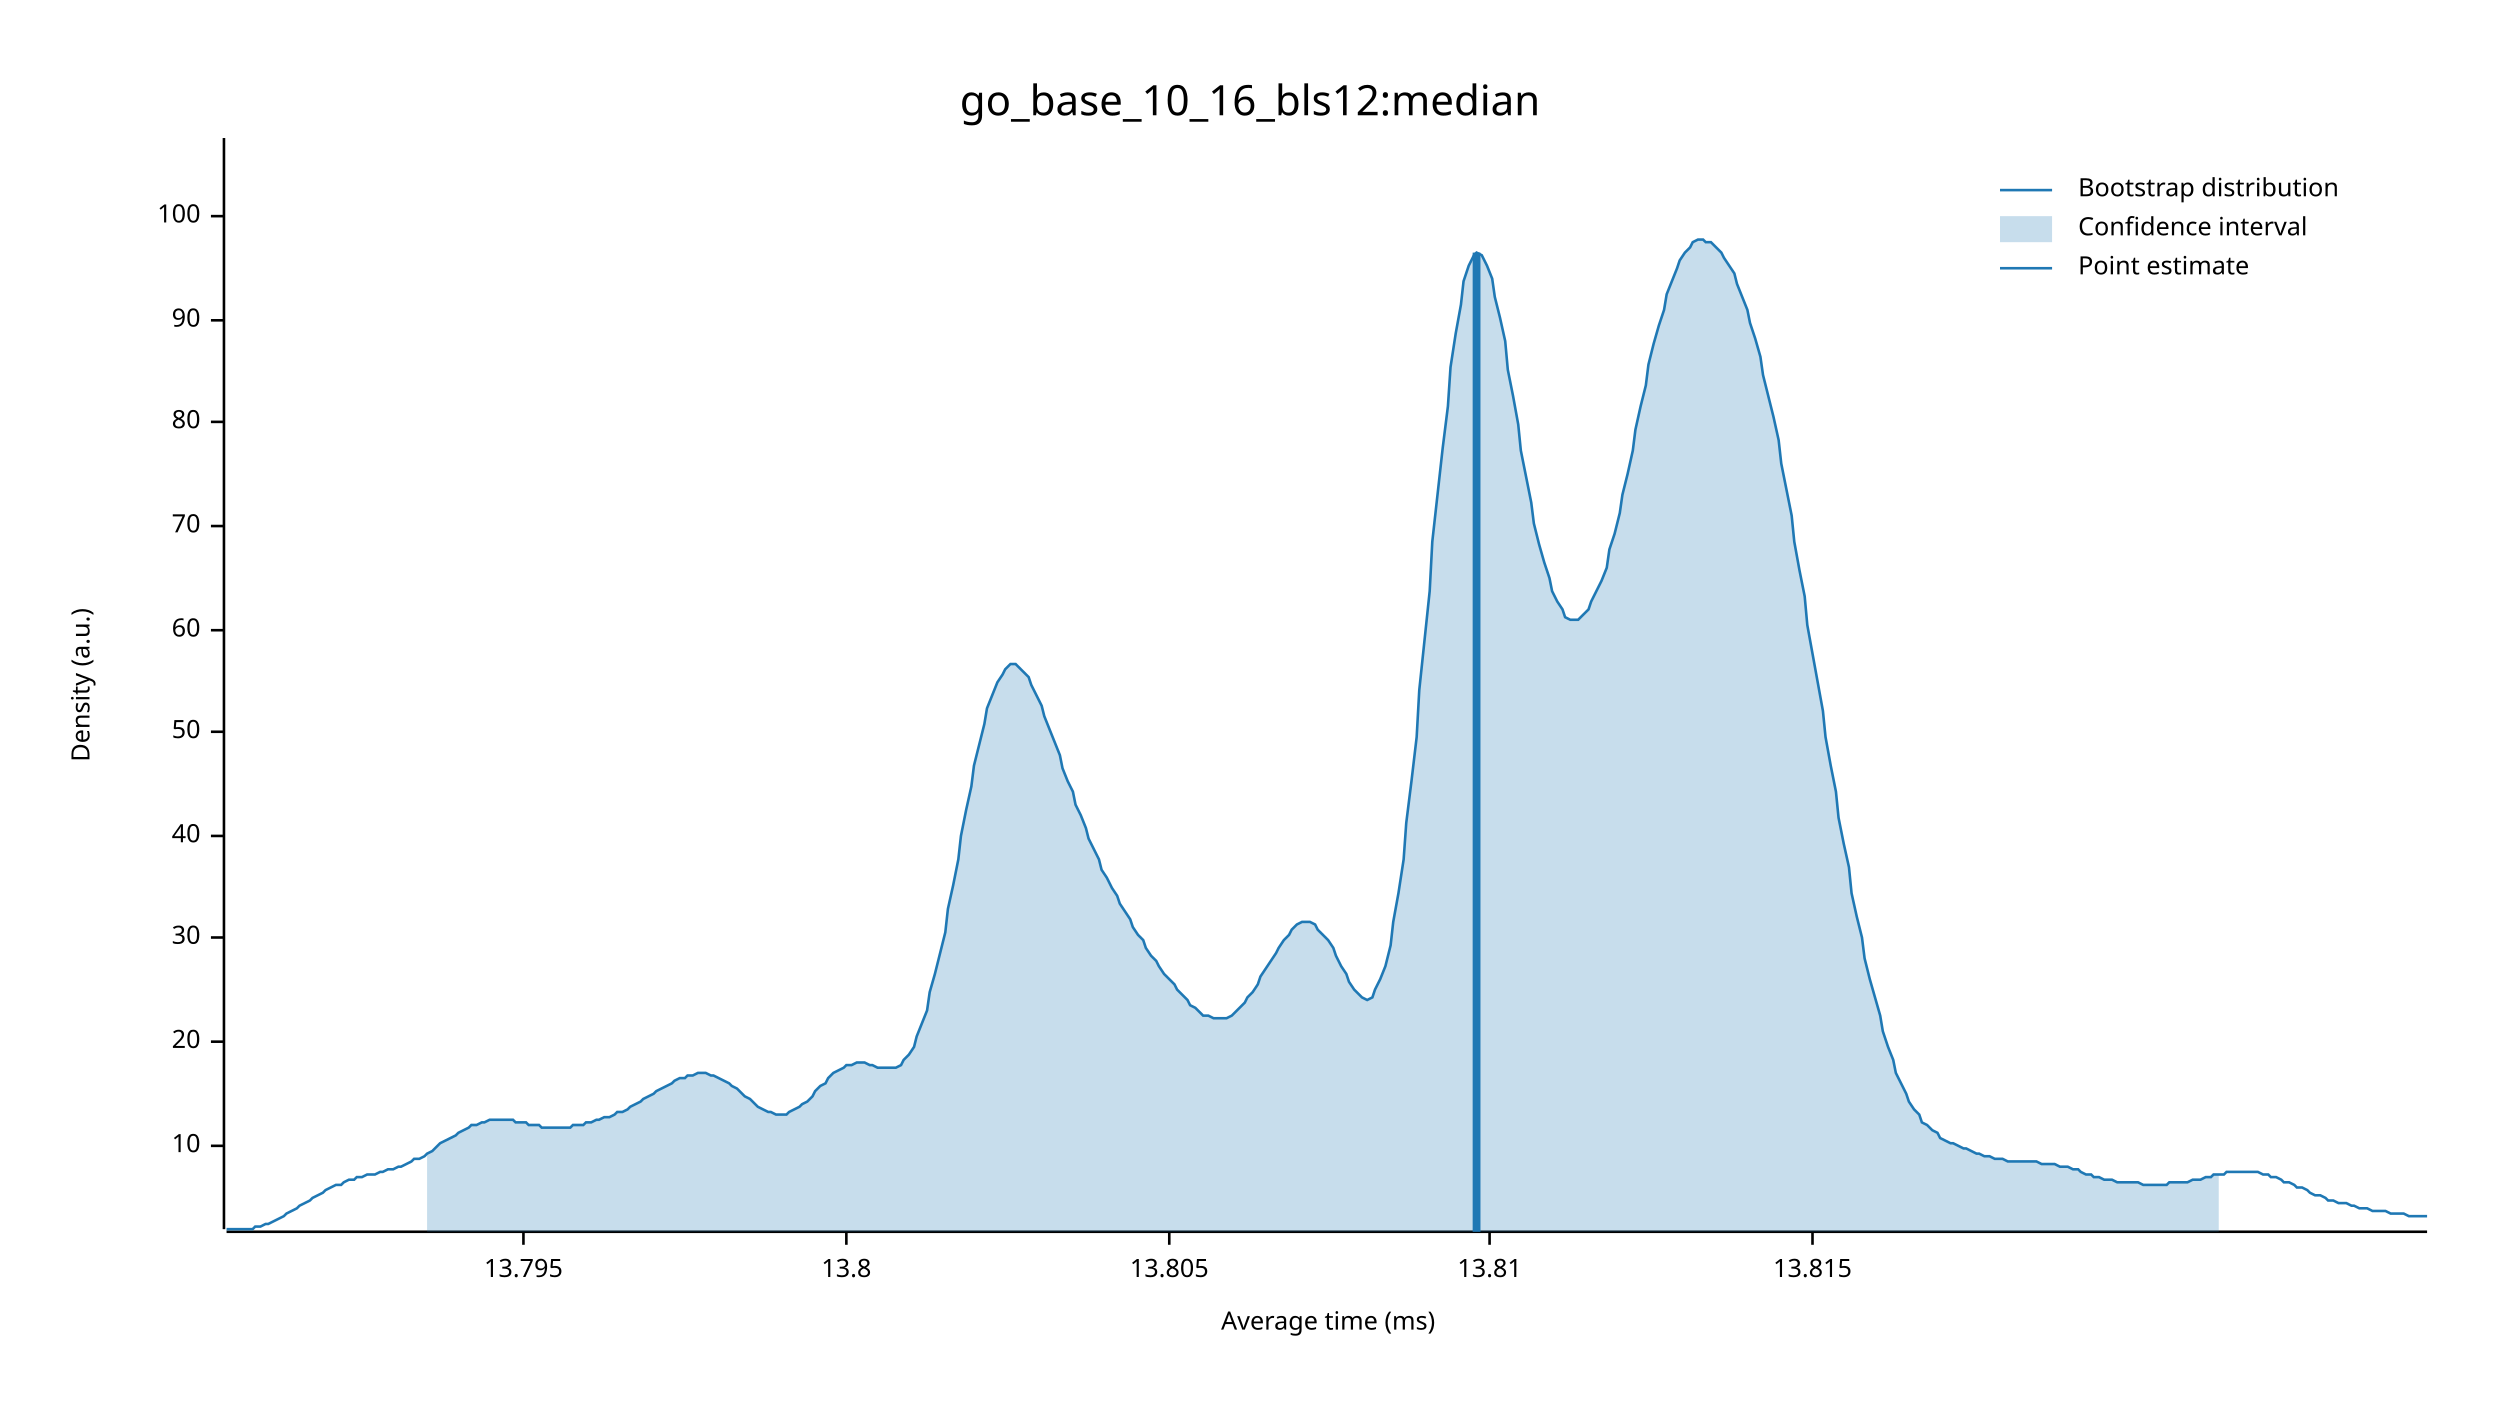
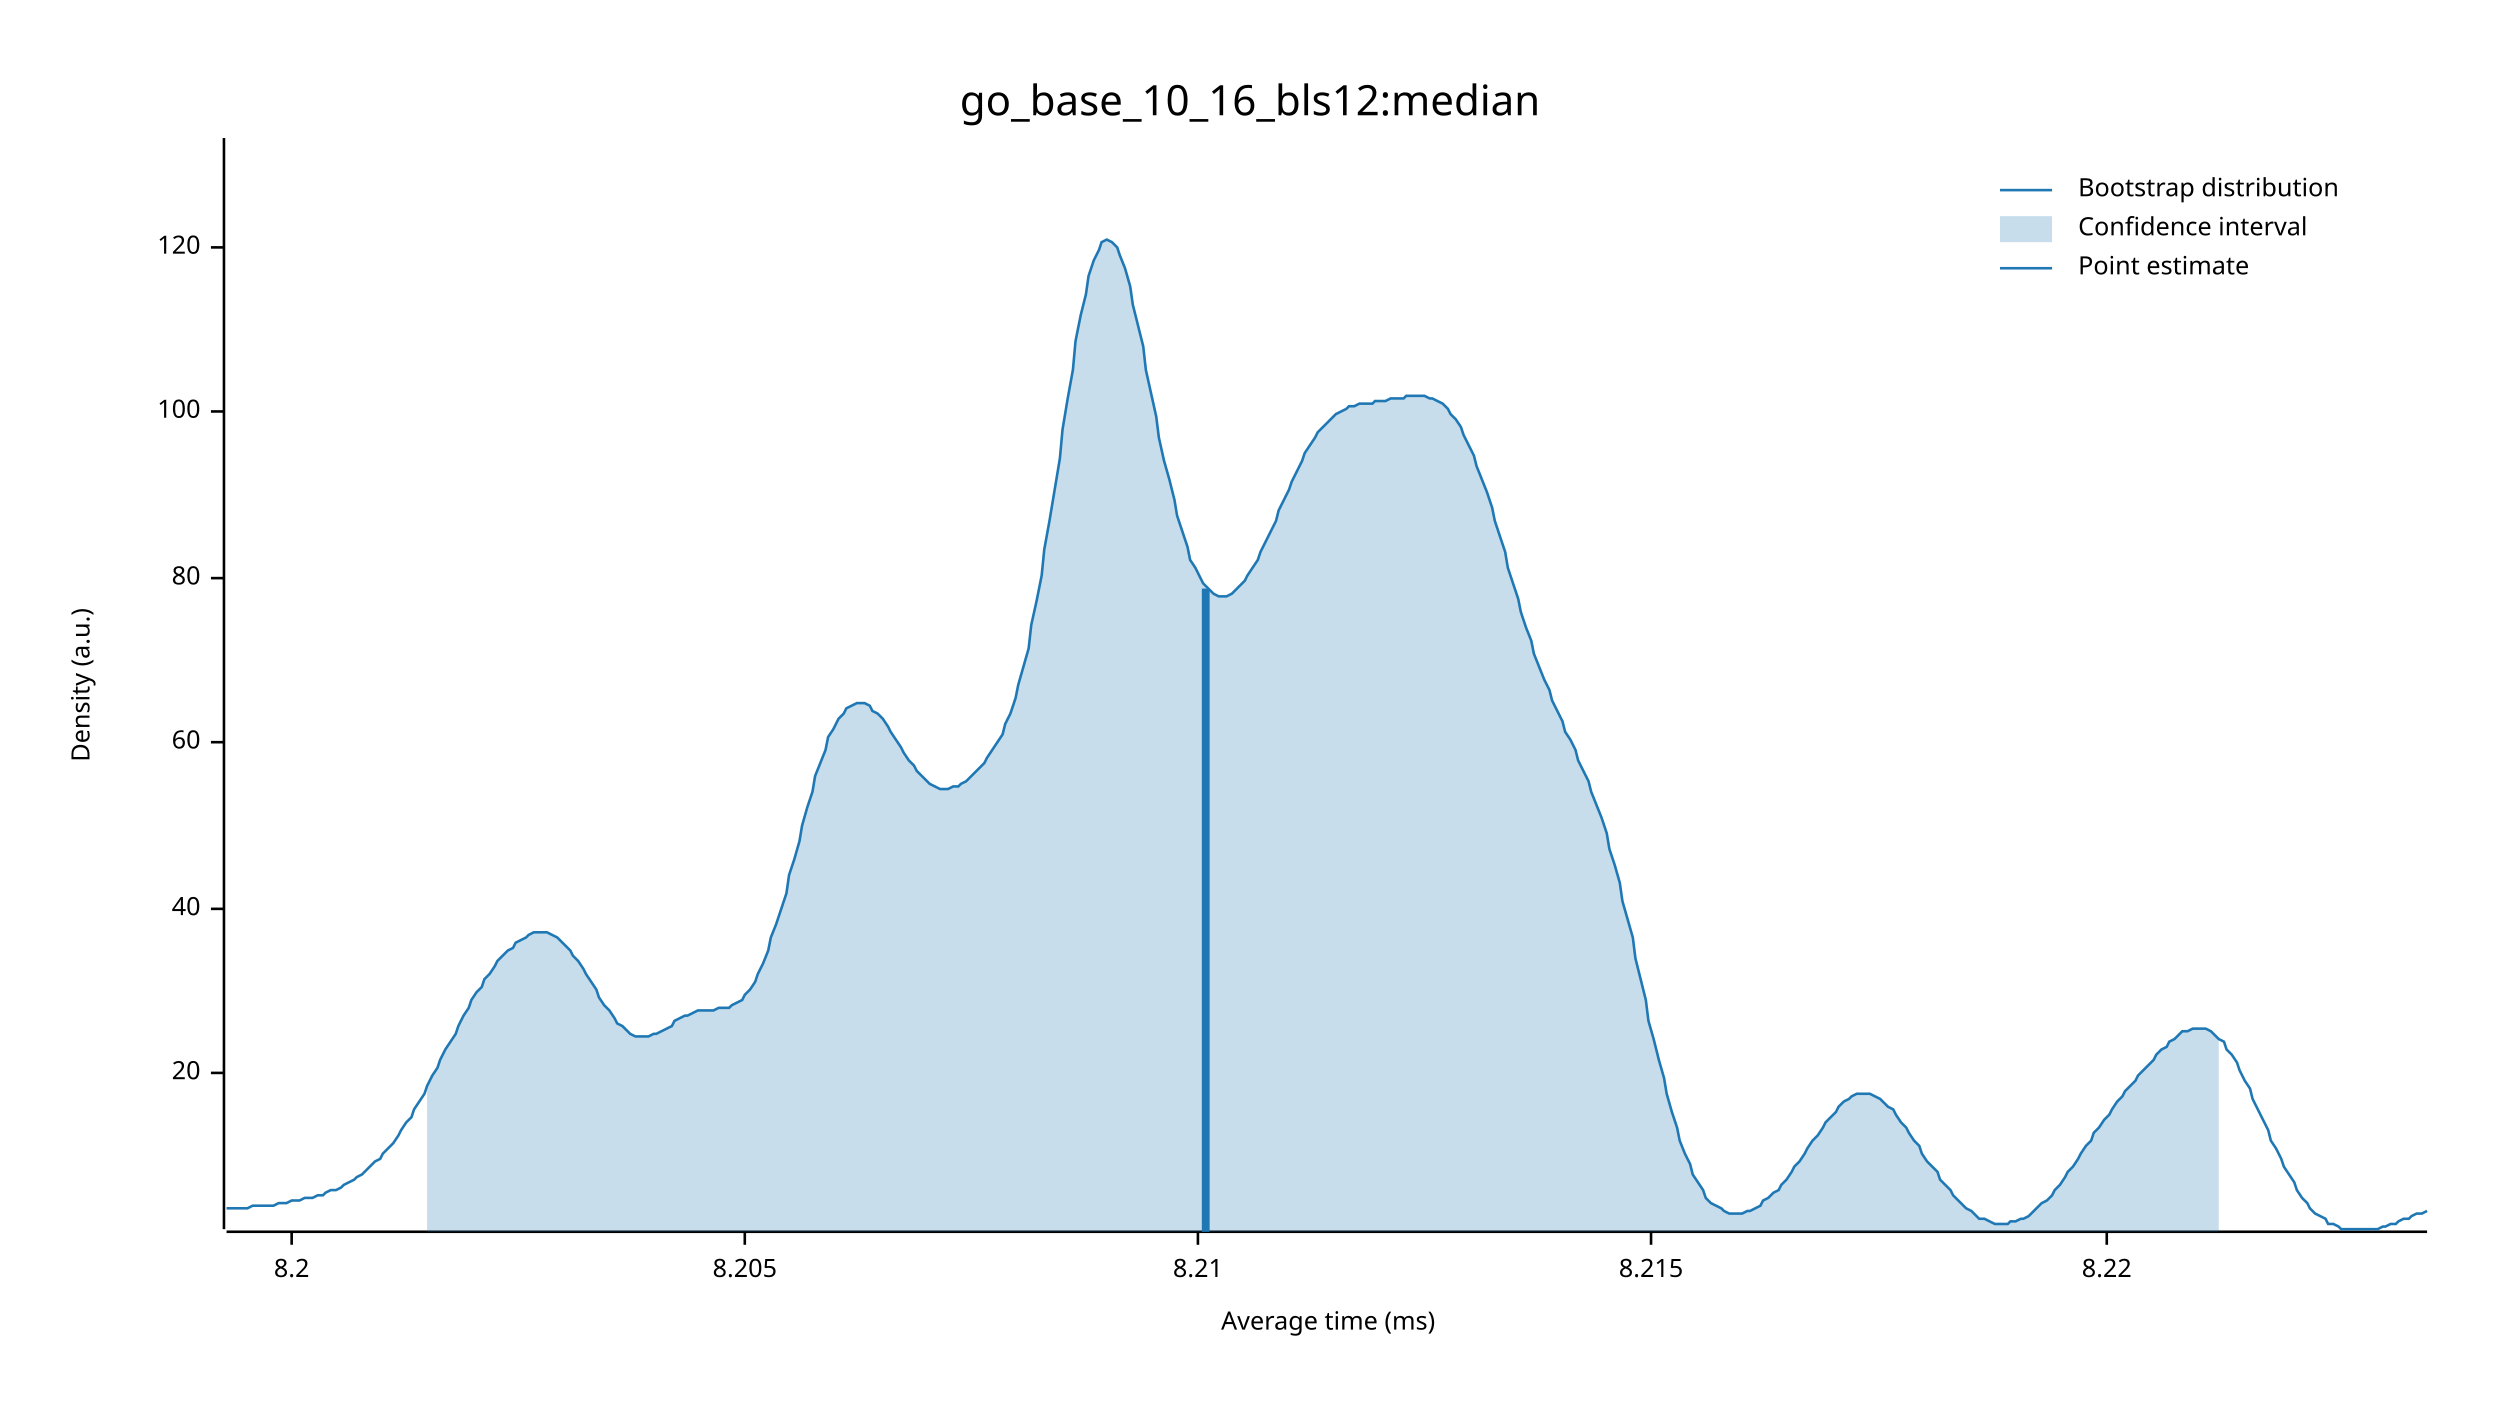
<svg xmlns="http://www.w3.org/2000/svg" width="960" height="540" viewBox="0 0 960 540">
  <text x="480" y="32" dy="0.76em" text-anchor="middle" font-family="sans-serif" font-size="16.129" opacity="1" fill="#000000">
go_base_10_16_bls12:median
</text>
  <text x="27" y="263" dy="0.76em" text-anchor="middle" font-family="sans-serif" font-size="9.677" opacity="1" fill="#000000" transform="rotate(270, 27, 263)">
Density (a.u.)
</text>
  <text x="510" y="513" dy="-0.5ex" text-anchor="middle" font-family="sans-serif" font-size="9.677" opacity="1" fill="#000000">
Average time (ms)
</text>
  <polyline fill="none" opacity="1" stroke="#000000" stroke-width="1" points="86,53 86,472 " />
-   <text x="77" y="440" dy="0.5ex" text-anchor="end" font-family="sans-serif" font-size="9.677" opacity="1" fill="#000000">
- 10
- </text>
-   <polyline fill="none" opacity="1" stroke="#000000" stroke-width="1" points="81,440 86,440 " />
-   <text x="77" y="400" dy="0.5ex" text-anchor="end" font-family="sans-serif" font-size="9.677" opacity="1" fill="#000000">
+   <text x="77" y="412" dy="0.5ex" text-anchor="end" font-family="sans-serif" font-size="9.677" opacity="1" fill="#000000">
20
</text>
-   <polyline fill="none" opacity="1" stroke="#000000" stroke-width="1" points="81,400 86,400 " />
-   <text x="77" y="360" dy="0.5ex" text-anchor="end" font-family="sans-serif" font-size="9.677" opacity="1" fill="#000000">
- 30
- </text>
-   <polyline fill="none" opacity="1" stroke="#000000" stroke-width="1" points="81,360 86,360 " />
-   <text x="77" y="321" dy="0.5ex" text-anchor="end" font-family="sans-serif" font-size="9.677" opacity="1" fill="#000000">
+   <polyline fill="none" opacity="1" stroke="#000000" stroke-width="1" points="81,412 86,412 " />
+   <text x="77" y="349" dy="0.5ex" text-anchor="end" font-family="sans-serif" font-size="9.677" opacity="1" fill="#000000">
40
</text>
-   <polyline fill="none" opacity="1" stroke="#000000" stroke-width="1" points="81,321 86,321 " />
-   <text x="77" y="281" dy="0.5ex" text-anchor="end" font-family="sans-serif" font-size="9.677" opacity="1" fill="#000000">
- 50
- </text>
-   <polyline fill="none" opacity="1" stroke="#000000" stroke-width="1" points="81,281 86,281 " />
-   <text x="77" y="242" dy="0.5ex" text-anchor="end" font-family="sans-serif" font-size="9.677" opacity="1" fill="#000000">
+   <polyline fill="none" opacity="1" stroke="#000000" stroke-width="1" points="81,349 86,349 " />
+   <text x="77" y="285" dy="0.5ex" text-anchor="end" font-family="sans-serif" font-size="9.677" opacity="1" fill="#000000">
60
</text>
-   <polyline fill="none" opacity="1" stroke="#000000" stroke-width="1" points="81,242 86,242 " />
-   <text x="77" y="202" dy="0.5ex" text-anchor="end" font-family="sans-serif" font-size="9.677" opacity="1" fill="#000000">
- 70
- </text>
-   <polyline fill="none" opacity="1" stroke="#000000" stroke-width="1" points="81,202 86,202 " />
-   <text x="77" y="162" dy="0.5ex" text-anchor="end" font-family="sans-serif" font-size="9.677" opacity="1" fill="#000000">
+   <polyline fill="none" opacity="1" stroke="#000000" stroke-width="1" points="81,285 86,285 " />
+   <text x="77" y="222" dy="0.5ex" text-anchor="end" font-family="sans-serif" font-size="9.677" opacity="1" fill="#000000">
80
</text>
-   <polyline fill="none" opacity="1" stroke="#000000" stroke-width="1" points="81,162 86,162 " />
-   <text x="77" y="123" dy="0.5ex" text-anchor="end" font-family="sans-serif" font-size="9.677" opacity="1" fill="#000000">
- 90
- </text>
-   <polyline fill="none" opacity="1" stroke="#000000" stroke-width="1" points="81,123 86,123 " />
-   <text x="77" y="83" dy="0.5ex" text-anchor="end" font-family="sans-serif" font-size="9.677" opacity="1" fill="#000000">
+   <polyline fill="none" opacity="1" stroke="#000000" stroke-width="1" points="81,222 86,222 " />
+   <text x="77" y="158" dy="0.5ex" text-anchor="end" font-family="sans-serif" font-size="9.677" opacity="1" fill="#000000">
100
</text>
-   <polyline fill="none" opacity="1" stroke="#000000" stroke-width="1" points="81,83 86,83 " />
+   <polyline fill="none" opacity="1" stroke="#000000" stroke-width="1" points="81,158 86,158 " />
+   <text x="77" y="95" dy="0.5ex" text-anchor="end" font-family="sans-serif" font-size="9.677" opacity="1" fill="#000000">
+ 120
+ </text>
+   <polyline fill="none" opacity="1" stroke="#000000" stroke-width="1" points="81,95 86,95 " />
  <polyline fill="none" opacity="1" stroke="#000000" stroke-width="1" points="87,473 932,473 " />
-   <text x="201" y="483" dy="0.76em" text-anchor="middle" font-family="sans-serif" font-size="9.677" opacity="1" fill="#000000">
- 13.795
+   <text x="112" y="483" dy="0.76em" text-anchor="middle" font-family="sans-serif" font-size="9.677" opacity="1" fill="#000000">
+ 8.2
</text>
-   <polyline fill="none" opacity="1" stroke="#000000" stroke-width="1" points="201,473 201,478 " />
-   <text x="325" y="483" dy="0.76em" text-anchor="middle" font-family="sans-serif" font-size="9.677" opacity="1" fill="#000000">
- 13.8
+   <polyline fill="none" opacity="1" stroke="#000000" stroke-width="1" points="112,473 112,478 " />
+   <text x="286" y="483" dy="0.76em" text-anchor="middle" font-family="sans-serif" font-size="9.677" opacity="1" fill="#000000">
+ 8.205
</text>
-   <polyline fill="none" opacity="1" stroke="#000000" stroke-width="1" points="325,473 325,478 " />
-   <text x="449" y="483" dy="0.76em" text-anchor="middle" font-family="sans-serif" font-size="9.677" opacity="1" fill="#000000">
- 13.805
+   <polyline fill="none" opacity="1" stroke="#000000" stroke-width="1" points="286,473 286,478 " />
+   <text x="460" y="483" dy="0.76em" text-anchor="middle" font-family="sans-serif" font-size="9.677" opacity="1" fill="#000000">
+ 8.21
</text>
-   <polyline fill="none" opacity="1" stroke="#000000" stroke-width="1" points="449,473 449,478 " />
-   <text x="572" y="483" dy="0.76em" text-anchor="middle" font-family="sans-serif" font-size="9.677" opacity="1" fill="#000000">
- 13.81
+   <polyline fill="none" opacity="1" stroke="#000000" stroke-width="1" points="460,473 460,478 " />
+   <text x="634" y="483" dy="0.76em" text-anchor="middle" font-family="sans-serif" font-size="9.677" opacity="1" fill="#000000">
+ 8.215
</text>
-   <polyline fill="none" opacity="1" stroke="#000000" stroke-width="1" points="572,473 572,478 " />
-   <text x="696" y="483" dy="0.76em" text-anchor="middle" font-family="sans-serif" font-size="9.677" opacity="1" fill="#000000">
- 13.815
+   <polyline fill="none" opacity="1" stroke="#000000" stroke-width="1" points="634,473 634,478 " />
+   <text x="809" y="483" dy="0.76em" text-anchor="middle" font-family="sans-serif" font-size="9.677" opacity="1" fill="#000000">
+ 8.22
</text>
-   <polyline fill="none" opacity="1" stroke="#000000" stroke-width="1" points="696,473 696,478 " />
-   <polyline fill="none" opacity="1" stroke="#1F78B4" stroke-width="1" points="87,472 88,472 90,472 92,472 93,472 95,472 97,472 98,471 100,471 102,470 103,470 105,469 107,468 109,467 110,466 112,465 114,464 115,463 117,462 119,461 120,460 122,459 124,458 125,457 127,456 129,455 131,455 132,454 134,453 136,453 137,452 139,452 141,451 142,451 144,451 146,450 147,450 149,449 151,449 153,448 154,448 156,447 158,446 159,445 161,445 163,444 164,443 166,442 168,440 169,439 171,438 173,437 175,436 176,435 178,434 180,433 181,432 183,432 185,431 186,431 188,430 190,430 191,430 193,430 195,430 197,430 198,431 200,431 202,431 203,432 205,432 207,432 208,433 210,433 212,433 214,433 215,433 217,433 219,433 220,432 222,432 224,432 225,431 227,431 229,430 230,430 232,429 234,429 236,428 237,427 239,427 241,426 242,425 244,424 246,423 247,422 249,421 251,420 252,419 254,418 256,417 258,416 259,415 261,414 263,414 264,413 266,413 268,412 269,412 271,412 273,413 274,413 276,414 278,415 280,416 281,417 283,418 285,420 286,421 288,422 290,424 291,425 293,426 295,427 296,427 298,428 300,428 302,428 303,427 305,426 307,425 308,424 310,423 312,421 313,419 315,417 317,416 318,414 320,412 322,411 324,410 325,409 327,409 329,408 330,408 332,408 334,409 335,409 337,410 339,410 341,410 342,410 344,410 346,409 347,407 349,405 351,402 352,398 354,393 356,388 357,381 359,374 361,366 363,358 364,349 366,340 368,330 369,321 371,311 373,302 374,294 376,286 378,278 379,272 381,267 383,262 385,259 386,257 388,255 390,255 391,256 393,258 395,260 396,263 398,267 400,271 401,275 403,280 405,285 407,290 408,295 410,300 412,304 413,309 415,313 417,318 418,322 420,326 422,330 423,334 425,337 427,341 429,344 430,347 432,350 434,353 435,356 437,359 439,361 440,364 442,367 444,369 445,371 447,374 449,376 451,378 452,380 454,382 456,384 457,386 459,387 461,389 462,390 464,390 466,391 468,391 469,391 471,391 473,390 474,389 476,387 478,385 479,383 481,381 483,378 484,375 486,372 488,369 490,366 491,364 493,361 495,359 496,357 498,355 500,354 501,354 503,354 505,355 506,357 508,359 510,361 512,364 513,367 515,371 517,374 518,377 520,380 522,382 523,383 525,384 527,383 528,380 530,376 532,371 534,363 535,354 537,343 539,330 540,316 542,300 544,283 545,265 547,246 549,227 550,208 552,190 554,172 556,156 557,141 559,128 561,117 562,108 564,102 566,98 567,97 569,98 571,102 573,107 574,114 576,122 578,131 579,142 581,152 583,163 584,173 586,183 588,193 589,201 591,209 593,216 595,222 596,227 598,231 600,234 601,237 603,238 605,238 606,238 608,236 610,234 611,231 613,227 615,223 617,218 618,211 620,205 622,197 623,190 625,182 627,173 628,165 630,156 632,148 633,140 635,132 637,125 639,119 640,113 642,108 644,103 645,100 647,97 649,95 650,93 652,92 654,92 655,93 657,93 659,95 661,97 662,99 664,102 666,105 667,109 669,114 671,119 672,124 674,130 676,137 677,144 679,152 681,160 683,169 684,178 686,188 688,198 689,208 691,219 693,229 694,240 696,251 698,262 700,273 701,283 703,294 705,304 706,314 708,324 710,333 711,343 713,352 715,360 716,368 718,376 720,383 722,390 723,396 725,402 727,407 728,412 730,416 732,420 733,423 735,426 737,428 738,431 740,432 742,434 744,435 745,437 747,438 749,439 750,439 752,440 754,441 755,441 757,442 759,443 760,443 762,444 764,444 766,445 767,445 769,445 771,446 772,446 774,446 776,446 777,446 779,446 781,446 782,446 784,447 786,447 788,447 789,447 791,448 793,448 794,448 796,449 798,449 799,450 801,451 803,451 804,452 806,452 808,453 810,453 811,453 813,454 815,454 816,454 818,454 820,454 821,454 823,455 825,455 827,455 828,455 830,455 832,455 833,454 835,454 837,454 838,454 840,454 842,453 843,453 845,453 847,452 849,452 850,451 852,451 854,451 855,450 857,450 859,450 860,450 862,450 864,450 865,450 867,450 869,451 871,451 872,452 874,452 876,453 877,454 879,454 881,455 882,456 884,456 886,457 887,458 889,459 891,459 893,460 894,461 896,461 898,462 899,462 901,462 903,463 904,463 906,464 908,464 909,464 911,465 913,465 915,465 916,465 918,466 920,466 921,466 923,466 925,467 926,467 928,467 930,467 932,467 " />
-   <polygon opacity="0.25" fill="#1F78B4" points="164,443 166,442 168,440 169,439 171,438 173,437 175,436 176,435 178,434 180,433 181,432 183,432 185,431 186,431 188,430 190,430 191,430 193,430 195,430 197,430 198,431 200,431 202,431 203,432 205,432 207,432 208,433 210,433 212,433 214,433 215,433 217,433 219,433 220,432 222,432 224,432 225,431 227,431 229,430 230,430 232,429 234,429 236,428 237,427 239,427 241,426 242,425 244,424 246,423 247,422 249,421 251,420 252,419 254,418 256,417 258,416 259,415 261,414 263,414 264,413 266,413 268,412 269,412 271,412 273,413 274,413 276,414 278,415 280,416 281,417 283,418 285,420 286,421 288,422 290,424 291,425 293,426 295,427 296,427 298,428 300,428 302,428 303,427 305,426 307,425 308,424 310,423 312,421 313,419 315,417 317,416 318,414 320,412 322,411 324,410 325,409 327,409 329,408 330,408 332,408 334,409 335,409 337,410 339,410 341,410 342,410 344,410 346,409 347,407 349,405 351,402 352,398 354,393 356,388 357,381 359,374 361,366 363,358 364,349 366,340 368,330 369,321 371,311 373,302 374,294 376,286 378,278 379,272 381,267 383,262 385,259 386,257 388,255 390,255 391,256 393,258 395,260 396,263 398,267 400,271 401,275 403,280 405,285 407,290 408,295 410,300 412,304 413,309 415,313 417,318 418,322 420,326 422,330 423,334 425,337 427,341 429,344 430,347 432,350 434,353 435,356 437,359 439,361 440,364 442,367 444,369 445,371 447,374 449,376 451,378 452,380 454,382 456,384 457,386 459,387 461,389 462,390 464,390 466,391 468,391 469,391 471,391 473,390 474,389 476,387 478,385 479,383 481,381 483,378 484,375 486,372 488,369 490,366 491,364 493,361 495,359 496,357 498,355 500,354 501,354 503,354 505,355 506,357 508,359 510,361 512,364 513,367 515,371 517,374 518,377 520,380 522,382 523,383 525,384 527,383 528,380 530,376 532,371 534,363 535,354 537,343 539,330 540,316 542,300 544,283 545,265 547,246 549,227 550,208 552,190 554,172 556,156 557,141 559,128 561,117 562,108 564,102 566,98 567,97 569,98 571,102 573,107 574,114 576,122 578,131 579,142 581,152 583,163 584,173 586,183 588,193 589,201 591,209 593,216 595,222 596,227 598,231 600,234 601,237 603,238 605,238 606,238 608,236 610,234 611,231 613,227 615,223 617,218 618,211 620,205 622,197 623,190 625,182 627,173 628,165 630,156 632,148 633,140 635,132 637,125 639,119 640,113 642,108 644,103 645,100 647,97 649,95 650,93 652,92 654,92 655,93 657,93 659,95 661,97 662,99 664,102 666,105 667,109 669,114 671,119 672,124 674,130 676,137 677,144 679,152 681,160 683,169 684,178 686,188 688,198 689,208 691,219 693,229 694,240 696,251 698,262 700,273 701,283 703,294 705,304 706,314 708,324 710,333 711,343 713,352 715,360 716,368 718,376 720,383 722,390 723,396 725,402 727,407 728,412 730,416 732,420 733,423 735,426 737,428 738,431 740,432 742,434 744,435 745,437 747,438 749,439 750,439 752,440 754,441 755,441 757,442 759,443 760,443 762,444 764,444 766,445 767,445 769,445 771,446 772,446 774,446 776,446 777,446 779,446 781,446 782,446 784,447 786,447 788,447 789,447 791,448 793,448 794,448 796,449 798,449 799,450 801,451 803,451 804,452 806,452 808,453 810,453 811,453 813,454 815,454 816,454 818,454 820,454 821,454 823,455 825,455 827,455 828,455 830,455 832,455 833,454 835,454 837,454 838,454 840,454 842,453 843,453 845,453 847,452 849,452 850,451 852,451 852,473 164,473 " />
-   <polyline fill="none" opacity="1" stroke="#1F78B4" stroke-width="3" points="567,473 567,97 " />
+   <polyline fill="none" opacity="1" stroke="#000000" stroke-width="1" points="809,473 809,478 " />
+   <polyline fill="none" opacity="1" stroke="#1F78B4" stroke-width="1" points="87,464 88,464 90,464 92,464 93,464 95,464 97,463 98,463 100,463 102,463 103,463 105,463 107,462 109,462 110,462 112,461 114,461 115,461 117,460 119,460 120,460 122,459 124,459 125,458 127,457 129,457 131,456 132,455 134,454 136,453 137,452 139,451 141,449 142,448 144,446 146,445 147,443 149,441 151,439 153,436 154,434 156,431 158,429 159,426 161,423 163,420 164,417 166,413 168,410 169,407 171,403 173,400 175,397 176,394 178,390 180,387 181,384 183,381 185,379 186,376 188,374 190,371 191,369 193,367 195,365 197,364 198,362 200,361 202,360 203,359 205,358 207,358 208,358 210,358 212,359 214,360 215,361 217,363 219,365 220,367 222,369 224,372 225,374 227,377 229,380 230,383 232,386 234,388 236,391 237,393 239,394 241,396 242,397 244,398 246,398 247,398 249,398 251,397 252,397 254,396 256,395 258,394 259,392 261,391 263,390 264,390 266,389 268,388 269,388 271,388 273,388 274,388 276,387 278,387 280,387 281,386 283,385 285,384 286,382 288,380 290,377 291,374 293,370 295,365 296,360 298,355 300,349 302,343 303,336 305,330 307,323 308,317 310,310 312,304 313,298 315,293 317,288 318,283 320,280 322,276 324,274 325,272 327,271 329,270 330,270 332,270 334,271 335,273 337,274 339,276 341,279 342,281 344,284 346,287 347,289 349,292 351,294 352,296 354,298 356,300 357,301 359,302 361,303 363,303 364,303 366,302 368,302 369,301 371,300 373,298 374,297 376,295 378,293 379,291 381,288 383,285 385,282 386,278 388,274 390,268 391,263 393,256 395,249 396,240 398,231 400,221 401,211 403,200 405,188 407,176 408,165 410,153 412,142 413,131 415,121 417,113 418,106 420,100 422,96 423,93 425,92 427,93 429,95 430,98 432,103 434,110 435,117 437,125 439,133 440,142 442,151 444,160 445,168 447,177 449,184 451,192 452,198 454,204 456,210 457,215 459,218 461,222 462,224 464,226 466,228 468,229 469,229 471,229 473,228 474,227 476,225 478,223 479,221 481,218 483,215 484,212 486,208 488,204 490,200 491,196 493,192 495,188 496,185 498,181 500,177 501,174 503,171 505,168 506,166 508,164 510,162 512,160 513,159 515,158 517,157 518,156 520,156 522,155 523,155 525,155 527,155 528,154 530,154 532,154 534,153 535,153 537,153 539,153 540,152 542,152 544,152 545,152 547,152 549,153 550,153 552,154 554,155 556,157 557,159 559,161 561,164 562,167 564,171 566,175 567,179 569,184 571,189 573,195 574,200 576,206 578,212 579,218 581,224 583,230 584,235 586,241 588,246 589,251 591,256 593,261 595,265 596,269 598,273 600,277 601,281 603,284 605,288 606,292 608,296 610,300 611,304 613,309 615,314 617,320 618,326 620,332 622,339 623,346 625,353 627,360 628,368 630,376 632,384 633,392 635,399 637,407 639,414 640,420 642,427 644,433 645,438 647,443 649,447 650,451 652,454 654,457 655,460 657,462 659,463 661,464 662,465 664,466 666,466 667,466 669,466 671,465 672,465 674,464 676,463 677,461 679,460 681,458 683,457 684,455 686,453 688,450 689,448 691,446 693,443 694,441 696,438 698,436 700,433 701,431 703,429 705,427 706,425 708,423 710,422 711,421 713,420 715,420 716,420 718,420 720,421 722,422 723,423 725,425 727,426 728,428 730,431 732,433 733,435 735,438 737,440 738,443 740,446 742,448 744,450 745,453 747,455 749,457 750,459 752,461 754,463 755,464 757,465 759,467 760,468 762,468 764,469 766,470 767,470 769,470 771,470 772,469 774,469 776,468 777,468 779,467 781,465 782,464 784,462 786,461 788,459 789,457 791,455 793,452 794,450 796,448 798,445 799,443 801,440 803,438 804,435 806,433 808,430 810,428 811,426 813,423 815,421 816,419 818,417 820,415 821,413 823,411 825,409 827,407 828,405 830,403 832,402 833,400 835,399 837,397 838,396 840,396 842,395 843,395 845,395 847,395 849,396 850,397 852,399 854,400 855,403 857,405 859,408 860,411 862,415 864,418 865,422 867,426 869,430 871,434 872,438 874,441 876,445 877,448 879,451 881,454 882,457 884,460 886,462 887,464 889,466 891,467 893,468 894,470 896,470 898,471 899,472 901,472 903,472 904,472 906,472 908,472 909,472 911,472 913,472 915,471 916,471 918,470 920,470 921,469 923,468 925,468 926,467 928,466 930,466 932,465 " />
+   <polygon opacity="0.25" fill="#1F78B4" points="164,417 166,413 168,410 169,407 171,403 173,400 175,397 176,394 178,390 180,387 181,384 183,381 185,379 186,376 188,374 190,371 191,369 193,367 195,365 197,364 198,362 200,361 202,360 203,359 205,358 207,358 208,358 210,358 212,359 214,360 215,361 217,363 219,365 220,367 222,369 224,372 225,374 227,377 229,380 230,383 232,386 234,388 236,391 237,393 239,394 241,396 242,397 244,398 246,398 247,398 249,398 251,397 252,397 254,396 256,395 258,394 259,392 261,391 263,390 264,390 266,389 268,388 269,388 271,388 273,388 274,388 276,387 278,387 280,387 281,386 283,385 285,384 286,382 288,380 290,377 291,374 293,370 295,365 296,360 298,355 300,349 302,343 303,336 305,330 307,323 308,317 310,310 312,304 313,298 315,293 317,288 318,283 320,280 322,276 324,274 325,272 327,271 329,270 330,270 332,270 334,271 335,273 337,274 339,276 341,279 342,281 344,284 346,287 347,289 349,292 351,294 352,296 354,298 356,300 357,301 359,302 361,303 363,303 364,303 366,302 368,302 369,301 371,300 373,298 374,297 376,295 378,293 379,291 381,288 383,285 385,282 386,278 388,274 390,268 391,263 393,256 395,249 396,240 398,231 400,221 401,211 403,200 405,188 407,176 408,165 410,153 412,142 413,131 415,121 417,113 418,106 420,100 422,96 423,93 425,92 427,93 429,95 430,98 432,103 434,110 435,117 437,125 439,133 440,142 442,151 444,160 445,168 447,177 449,184 451,192 452,198 454,204 456,210 457,215 459,218 461,222 462,224 464,226 466,228 468,229 469,229 471,229 473,228 474,227 476,225 478,223 479,221 481,218 483,215 484,212 486,208 488,204 490,200 491,196 493,192 495,188 496,185 498,181 500,177 501,174 503,171 505,168 506,166 508,164 510,162 512,160 513,159 515,158 517,157 518,156 520,156 522,155 523,155 525,155 527,155 528,154 530,154 532,154 534,153 535,153 537,153 539,153 540,152 542,152 544,152 545,152 547,152 549,153 550,153 552,154 554,155 556,157 557,159 559,161 561,164 562,167 564,171 566,175 567,179 569,184 571,189 573,195 574,200 576,206 578,212 579,218 581,224 583,230 584,235 586,241 588,246 589,251 591,256 593,261 595,265 596,269 598,273 600,277 601,281 603,284 605,288 606,292 608,296 610,300 611,304 613,309 615,314 617,320 618,326 620,332 622,339 623,346 625,353 627,360 628,368 630,376 632,384 633,392 635,399 637,407 639,414 640,420 642,427 644,433 645,438 647,443 649,447 650,451 652,454 654,457 655,460 657,462 659,463 661,464 662,465 664,466 666,466 667,466 669,466 671,465 672,465 674,464 676,463 677,461 679,460 681,458 683,457 684,455 686,453 688,450 689,448 691,446 693,443 694,441 696,438 698,436 700,433 701,431 703,429 705,427 706,425 708,423 710,422 711,421 713,420 715,420 716,420 718,420 720,421 722,422 723,423 725,425 727,426 728,428 730,431 732,433 733,435 735,438 737,440 738,443 740,446 742,448 744,450 745,453 747,455 749,457 750,459 752,461 754,463 755,464 757,465 759,467 760,468 762,468 764,469 766,470 767,470 769,470 771,470 772,469 774,469 776,468 777,468 779,467 781,465 782,464 784,462 786,461 788,459 789,457 791,455 793,452 794,450 796,448 798,445 799,443 801,440 803,438 804,435 806,433 808,430 810,428 811,426 813,423 815,421 816,419 818,417 820,415 821,413 823,411 825,409 827,407 828,405 830,403 832,402 833,400 835,399 837,397 838,396 840,396 842,395 843,395 845,395 847,395 849,396 850,397 852,399 852,473 164,473 " />
+   <polyline fill="none" opacity="1" stroke="#1F78B4" stroke-width="3" points="463,473 463,226 " />
  <text x="798" y="68" dy="0.76em" text-anchor="start" font-family="sans-serif" font-size="9.677" opacity="1" fill="#000000">
Bootstrap distribution
</text>
  <text x="798" y="83" dy="0.76em" text-anchor="start" font-family="sans-serif" font-size="9.677" opacity="1" fill="#000000">
Confidence interval
</text>
  <text x="798" y="98" dy="0.76em" text-anchor="start" font-family="sans-serif" font-size="9.677" opacity="1" fill="#000000">
Point estimate
</text>
  <polyline fill="none" opacity="1" stroke="#1F78B4" stroke-width="1" points="768,73 788,73 " />
  <rect x="768" y="83" width="20" height="10" opacity="0.25" fill="#1F78B4" stroke="none" />
  <polyline fill="none" opacity="1" stroke="#1F78B4" stroke-width="1" points="768,103 788,103 " />
</svg>
